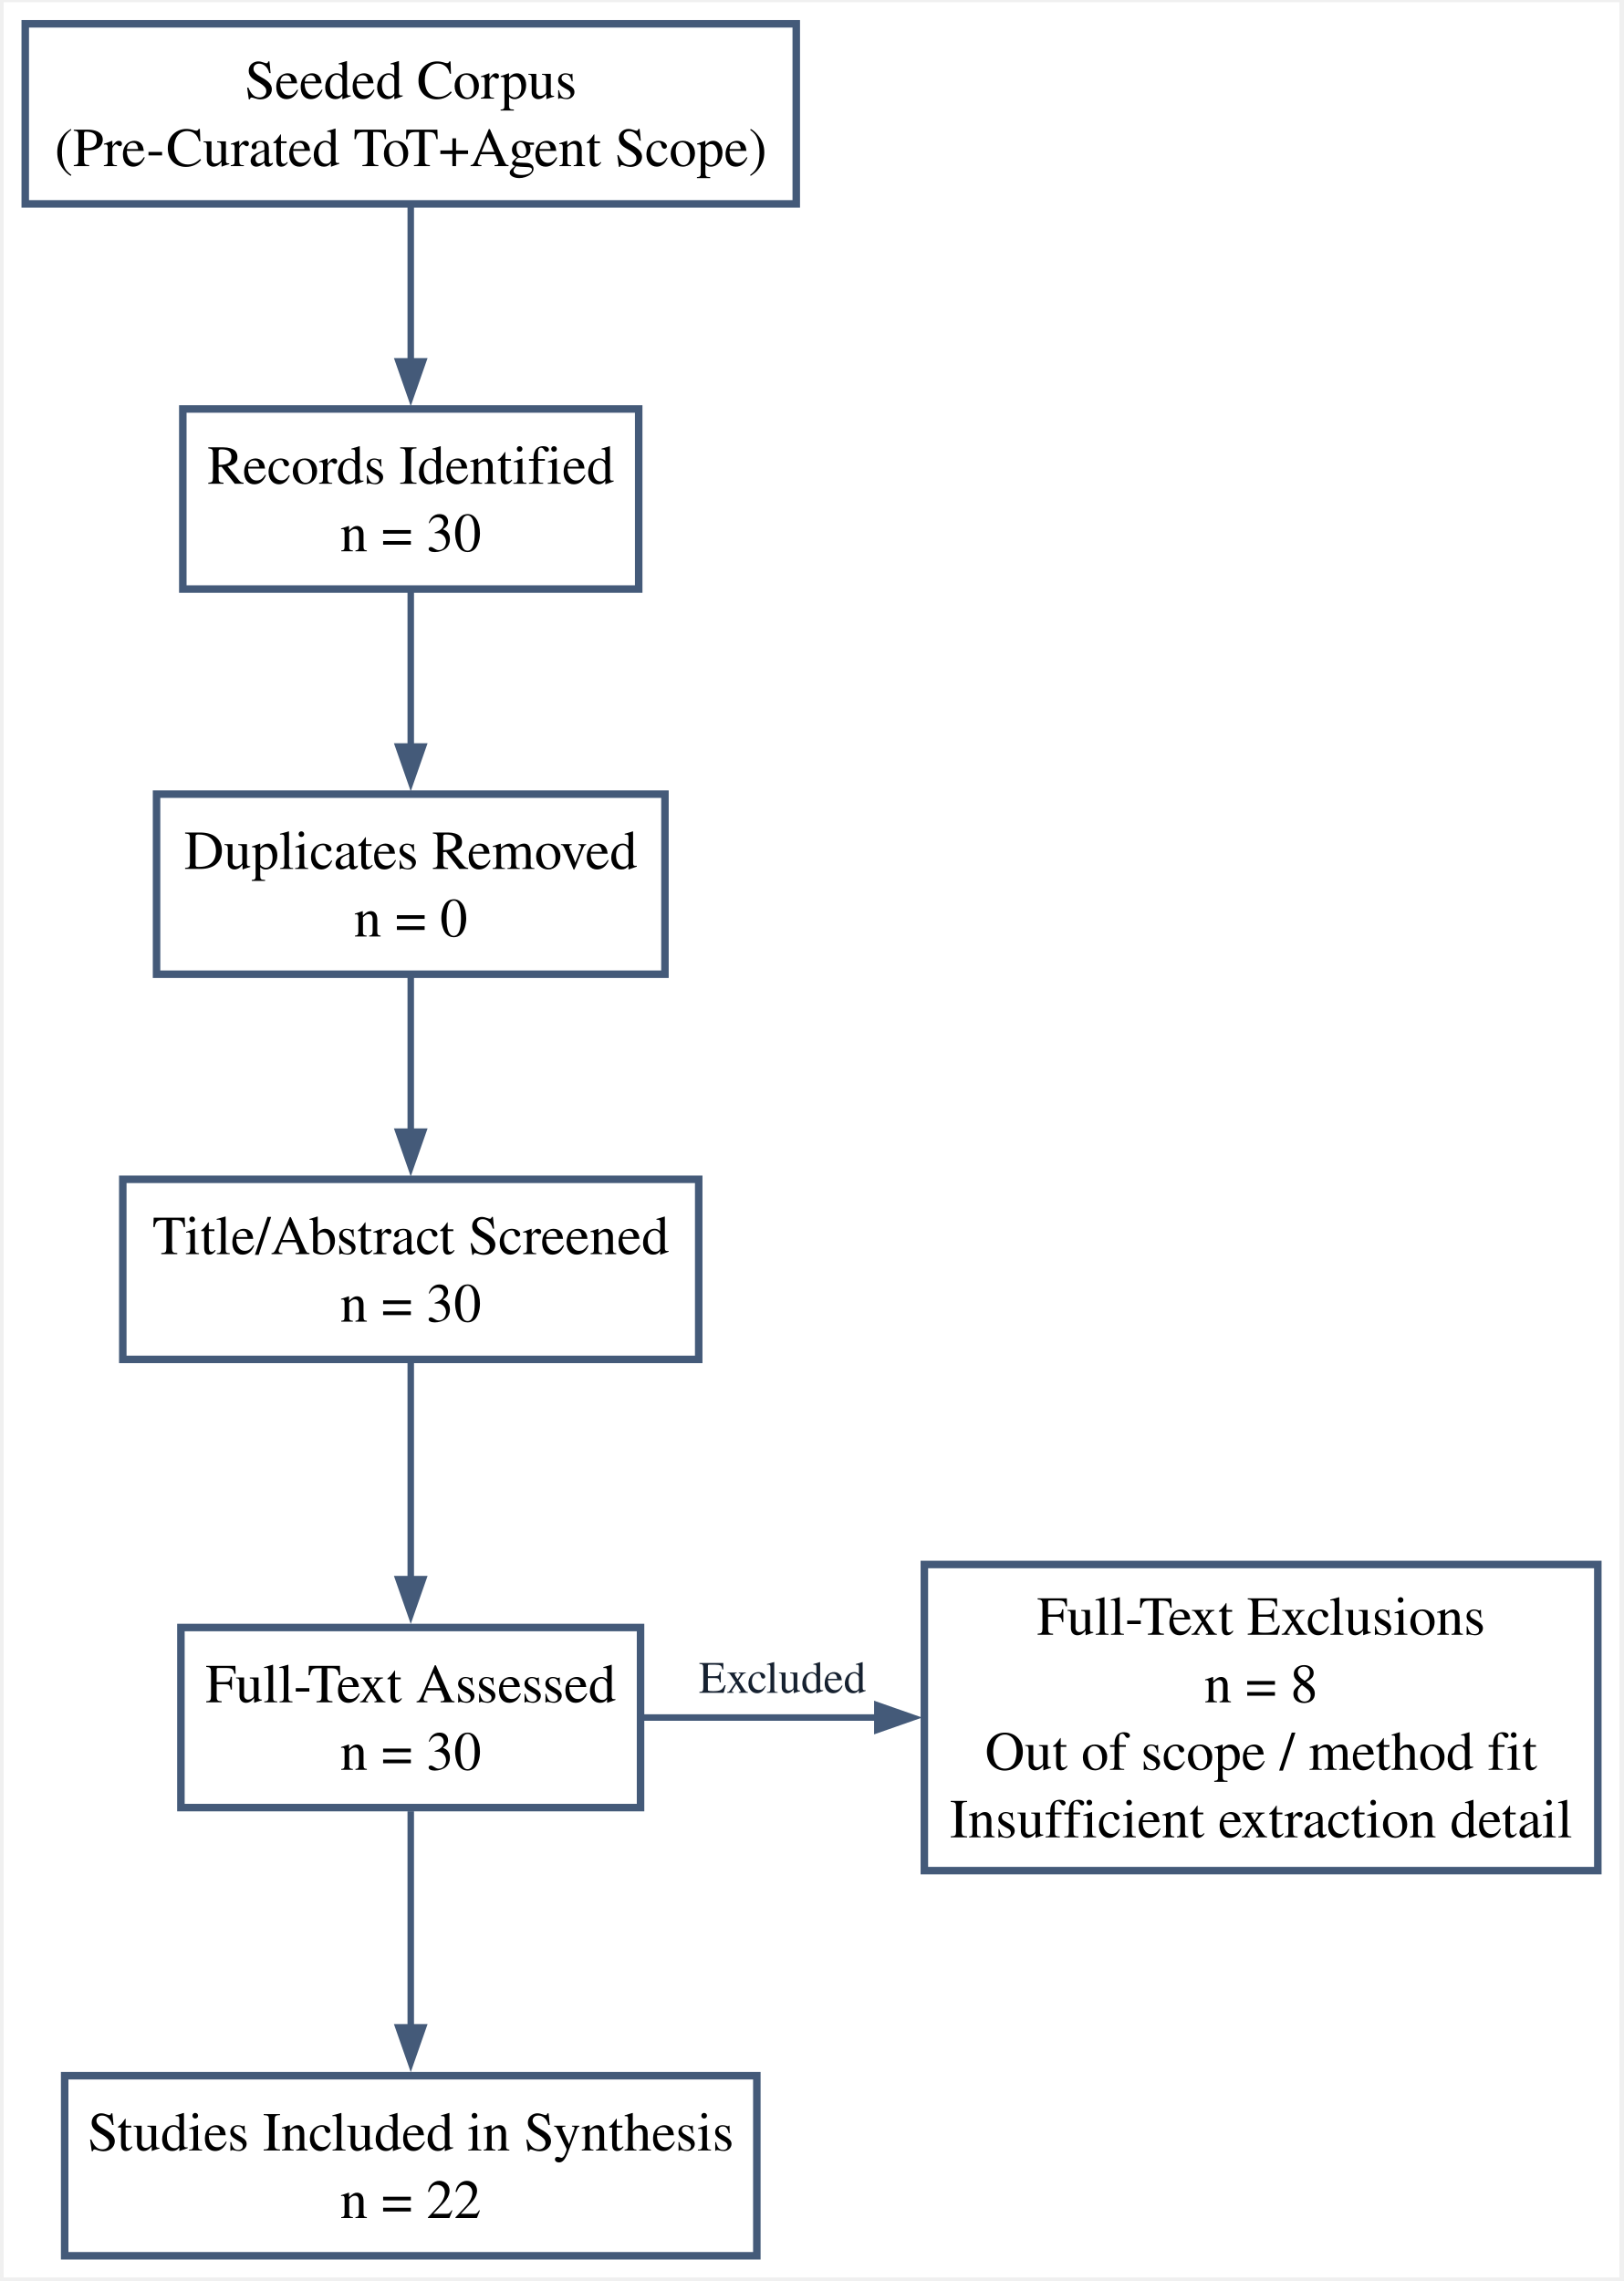
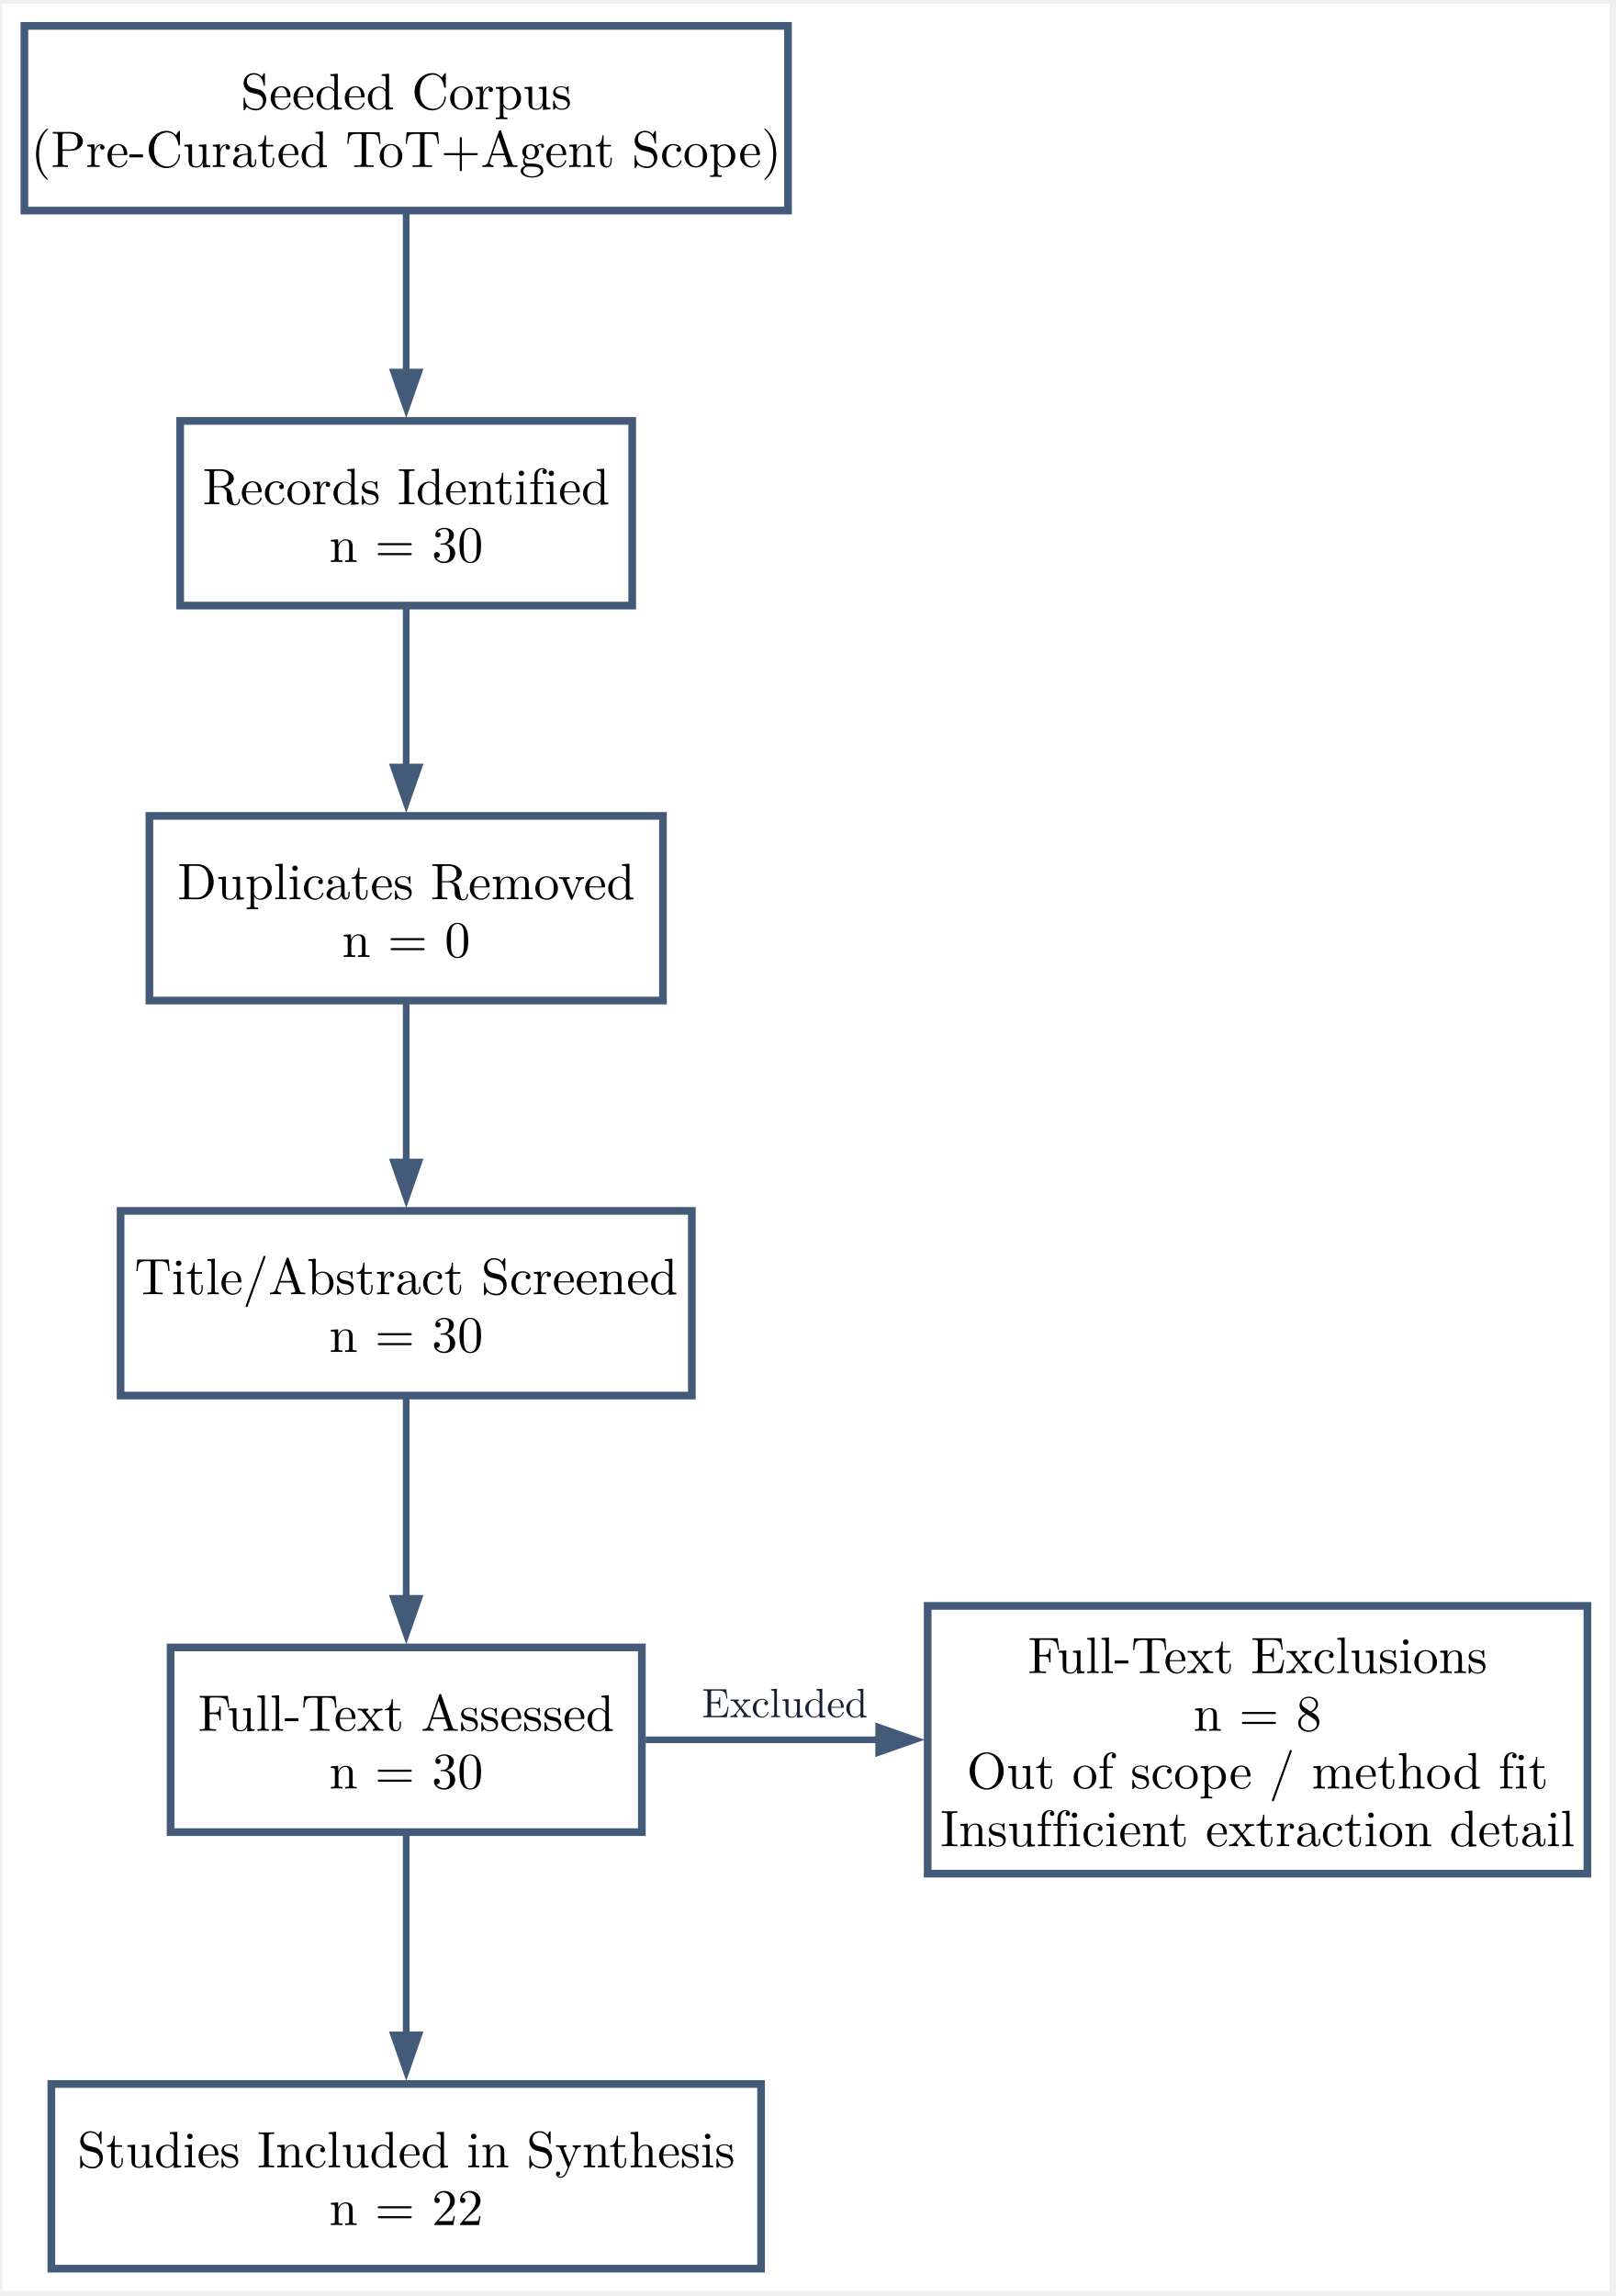
- <svg xmlns="http://www.w3.org/2000/svg" width="326pt" height="458pt" viewBox="1.00 1.00 324.00 456.00">
-   <g id="graph0" class="graph" transform="scale(1 1) rotate(0) translate(5.76 451.96)">
-     <polygon fill="#ffffff" stroke="none" points="-4.32,4.32 -4.32,-450.52 318.71,-450.52 318.71,4.32 -4.32,4.32" />
+ <svg xmlns="http://www.w3.org/2000/svg" width="316pt" height="449pt" viewBox="1.00 1.00 315.00 447.00">
+   <g id="graph0" class="graph" transform="scale(1 1) rotate(0) translate(5.76 442.96)">
+     <polygon fill="#ffffff" stroke="none" points="-4.32,4.32 -4.32,-441.52 309.08,-441.52 309.08,4.32 -4.32,4.32" />
    <g id="node1" class="node">
-       <polygon fill="#ffffff" stroke="#445a79" stroke-width="1.5" points="154.14,-446.2 0,-446.2 0,-410.2 154.14,-410.2 154.14,-446.2" />
-       <text xml:space="preserve" text-anchor="middle" x="77.07" y="-431.25" font-family="Times,serif" font-size="11.00">Seeded Corpus</text>
-       <text xml:space="preserve" text-anchor="middle" x="77.07" y="-417.75" font-family="Times,serif" font-size="11.00">(Pre-Curated ToT+Agent Scope)</text>
+       <polygon fill="#ffffff" stroke="#445a79" stroke-width="1.5" points="148.89,-437.2 0,-437.2 0,-401.2 148.89,-401.2 148.89,-437.2" />
+       <text xml:space="preserve" text-anchor="middle" x="74.44" y="-420.95" font-family="Latin Modern Roman" font-size="10.00">Seeded Corpus</text>
+       <text xml:space="preserve" text-anchor="middle" x="74.44" y="-409.7" font-family="Latin Modern Roman" font-size="10.00">(Pre-Curated ToT+Agent Scope)</text>
    </g>
    <g id="node2" class="node">
-       <polygon fill="#ffffff" stroke="#445a79" stroke-width="1.5" points="122.64,-369.2 31.5,-369.2 31.5,-333.2 122.64,-333.2 122.64,-369.2" />
-       <text xml:space="preserve" text-anchor="middle" x="77.07" y="-354.25" font-family="Times,serif" font-size="11.00">Records Identified</text>
-       <text xml:space="preserve" text-anchor="middle" x="77.07" y="-340.75" font-family="Times,serif" font-size="11.00">n = 30</text>
+       <polygon fill="#ffffff" stroke="#445a79" stroke-width="1.5" points="118.51,-360.2 30.37,-360.2 30.37,-324.2 118.51,-324.2 118.51,-360.2" />
+       <text xml:space="preserve" text-anchor="middle" x="74.44" y="-343.95" font-family="Latin Modern Roman" font-size="10.00">Records Identified</text>
+       <text xml:space="preserve" text-anchor="middle" x="74.44" y="-332.7" font-family="Latin Modern Roman" font-size="10.00">n = 30</text>
    </g>
    <g id="edge1" class="edge">
-       <path fill="none" stroke="#445a79" stroke-width="1.3" d="M77.07,-409.8C77.07,-400.5 77.07,-388.85 77.07,-378.47" />
-       <polygon fill="#445a79" stroke="#445a79" stroke-width="1.3" points="79.52,-378.73 77.07,-371.73 74.62,-378.73 79.52,-378.73" />
+       <path fill="none" stroke="#445a79" stroke-width="1.3" d="M74.44,-400.8C74.44,-391.5 74.44,-379.85 74.44,-369.47" />
+       <polygon fill="#445a79" stroke="#445a79" stroke-width="1.3" points="76.9,-369.73 74.45,-362.73 72,-369.73 76.9,-369.73" />
    </g>
    <g id="node3" class="node">
-       <polygon fill="#ffffff" stroke="#445a79" stroke-width="1.5" points="127.89,-292.2 26.25,-292.2 26.25,-256.2 127.89,-256.2 127.89,-292.2" />
-       <text xml:space="preserve" text-anchor="middle" x="77.07" y="-277.25" font-family="Times,serif" font-size="11.00">Duplicates Removed</text>
-       <text xml:space="preserve" text-anchor="middle" x="77.07" y="-263.75" font-family="Times,serif" font-size="11.00">n = 0</text>
+       <polygon fill="#ffffff" stroke="#445a79" stroke-width="1.5" points="124.51,-283.2 24.37,-283.2 24.37,-247.2 124.51,-247.2 124.51,-283.2" />
+       <text xml:space="preserve" text-anchor="middle" x="74.44" y="-266.95" font-family="Latin Modern Roman" font-size="10.00">Duplicates Removed</text>
+       <text xml:space="preserve" text-anchor="middle" x="74.44" y="-255.7" font-family="Latin Modern Roman" font-size="10.00">n = 0</text>
    </g>
    <g id="edge2" class="edge">
-       <path fill="none" stroke="#445a79" stroke-width="1.3" d="M77.07,-332.8C77.07,-323.5 77.07,-311.85 77.07,-301.47" />
-       <polygon fill="#445a79" stroke="#445a79" stroke-width="1.3" points="79.52,-301.73 77.07,-294.73 74.62,-301.73 79.52,-301.73" />
+       <path fill="none" stroke="#445a79" stroke-width="1.3" d="M74.44,-323.8C74.44,-314.5 74.44,-302.85 74.44,-292.47" />
+       <polygon fill="#445a79" stroke="#445a79" stroke-width="1.3" points="76.9,-292.73 74.45,-285.73 72,-292.73 76.9,-292.73" />
    </g>
    <g id="node4" class="node">
-       <polygon fill="#ffffff" stroke="#445a79" stroke-width="1.5" points="134.64,-215.2 19.5,-215.2 19.5,-179.2 134.64,-179.2 134.64,-215.2" />
-       <text xml:space="preserve" text-anchor="middle" x="77.07" y="-200.25" font-family="Times,serif" font-size="11.00">Title/Abstract Screened</text>
-       <text xml:space="preserve" text-anchor="middle" x="77.07" y="-186.75" font-family="Times,serif" font-size="11.00">n = 30</text>
+       <polygon fill="#ffffff" stroke="#445a79" stroke-width="1.5" points="130.14,-206.2 18.75,-206.2 18.75,-170.2 130.14,-170.2 130.14,-206.2" />
+       <text xml:space="preserve" text-anchor="middle" x="74.44" y="-189.95" font-family="Latin Modern Roman" font-size="10.00">Title/Abstract Screened</text>
+       <text xml:space="preserve" text-anchor="middle" x="74.44" y="-178.7" font-family="Latin Modern Roman" font-size="10.00">n = 30</text>
    </g>
    <g id="edge3" class="edge">
-       <path fill="none" stroke="#445a79" stroke-width="1.3" d="M77.07,-255.8C77.07,-246.5 77.07,-234.85 77.07,-224.47" />
-       <polygon fill="#445a79" stroke="#445a79" stroke-width="1.3" points="79.52,-224.73 77.07,-217.73 74.62,-224.73 79.52,-224.73" />
+       <path fill="none" stroke="#445a79" stroke-width="1.3" d="M74.44,-246.8C74.44,-237.5 74.44,-225.85 74.44,-215.47" />
+       <polygon fill="#445a79" stroke="#445a79" stroke-width="1.3" points="76.9,-215.73 74.45,-208.73 72,-215.73 76.9,-215.73" />
    </g>
    <g id="node5" class="node">
-       <polygon fill="#ffffff" stroke="#445a79" stroke-width="1.5" points="123.01,-125.6 31.12,-125.6 31.12,-89.6 123.01,-89.6 123.01,-125.6" />
-       <text xml:space="preserve" text-anchor="middle" x="77.07" y="-110.65" font-family="Times,serif" font-size="11.00">Full-Text Assessed</text>
-       <text xml:space="preserve" text-anchor="middle" x="77.07" y="-97.15" font-family="Times,serif" font-size="11.00">n = 30</text>
+       <polygon fill="#ffffff" stroke="#445a79" stroke-width="1.5" points="120.39,-121.1 28.5,-121.1 28.5,-85.1 120.39,-85.1 120.39,-121.1" />
+       <text xml:space="preserve" text-anchor="middle" x="74.44" y="-104.85" font-family="Latin Modern Roman" font-size="10.00">Full-Text Assessed</text>
+       <text xml:space="preserve" text-anchor="middle" x="74.44" y="-93.6" font-family="Latin Modern Roman" font-size="10.00">n = 30</text>
    </g>
    <g id="edge4" class="edge">
-       <path fill="none" stroke="#445a79" stroke-width="1.3" d="M77.07,-178.47C77.07,-166.01 77.07,-149.11 77.07,-135.05" />
-       <polygon fill="#445a79" stroke="#445a79" stroke-width="1.3" points="79.52,-135.27 77.07,-128.27 74.62,-135.27 79.52,-135.27" />
+       <path fill="none" stroke="#445a79" stroke-width="1.3" d="M74.44,-169.58C74.44,-158.23 74.44,-143.27 74.44,-130.51" />
+       <polygon fill="#445a79" stroke="#445a79" stroke-width="1.3" points="76.9,-130.67 74.45,-123.67 72,-130.67 76.9,-130.67" />
    </g>
    <g id="node6" class="node">
-       <polygon fill="#ffffff" stroke="#445a79" stroke-width="1.5" points="146.26,-36 7.88,-36 7.88,0 146.26,0 146.26,-36" />
-       <text xml:space="preserve" text-anchor="middle" x="77.07" y="-21.05" font-family="Times,serif" font-size="11.00">Studies Included in Synthesis</text>
-       <text xml:space="preserve" text-anchor="middle" x="77.07" y="-7.55" font-family="Times,serif" font-size="11.00">n = 22</text>
+       <polygon fill="#ffffff" stroke="#445a79" stroke-width="1.5" points="143.64,-36 5.25,-36 5.25,0 143.64,0 143.64,-36" />
+       <text xml:space="preserve" text-anchor="middle" x="74.44" y="-19.75" font-family="Latin Modern Roman" font-size="10.00">Studies Included in Synthesis</text>
+       <text xml:space="preserve" text-anchor="middle" x="74.44" y="-8.5" font-family="Latin Modern Roman" font-size="10.00">n = 22</text>
    </g>
    <g id="edge5" class="edge">
-       <path fill="none" stroke="#445a79" stroke-width="1.3" d="M77.07,-88.87C77.07,-76.41 77.07,-59.51 77.07,-45.45" />
-       <polygon fill="#445a79" stroke="#445a79" stroke-width="1.3" points="79.52,-45.67 77.07,-38.67 74.62,-45.67 79.52,-45.67" />
+       <path fill="none" stroke="#445a79" stroke-width="1.3" d="M74.44,-84.48C74.44,-73.13 74.44,-58.17 74.44,-45.41" />
+       <polygon fill="#445a79" stroke="#445a79" stroke-width="1.3" points="76.9,-45.57 74.45,-38.57 72,-45.57 76.9,-45.57" />
    </g>
    <g id="node7" class="node">
-       <polygon fill="#ffffff" stroke="#445a79" stroke-width="1.5" points="314.39,-138.2 179.75,-138.2 179.75,-77 314.39,-77 314.39,-138.2" />
-       <text xml:space="preserve" text-anchor="middle" x="247.07" y="-124.15" font-family="Times,serif" font-size="11.00">Full-Text Exclusions</text>
-       <text xml:space="preserve" text-anchor="middle" x="247.07" y="-110.65" font-family="Times,serif" font-size="11.00">n = 8</text>
-       <text xml:space="preserve" text-anchor="middle" x="247.07" y="-97.15" font-family="Times,serif" font-size="11.00">Out of scope / method fit</text>
-       <text xml:space="preserve" text-anchor="middle" x="247.07" y="-83.65" font-family="Times,serif" font-size="11.00">Insufficient extraction detail</text>
+       <polygon fill="#ffffff" stroke="#445a79" stroke-width="1.5" points="304.76,-129.2 176.12,-129.2 176.12,-77 304.76,-77 304.76,-129.2" />
+       <text xml:space="preserve" text-anchor="middle" x="240.44" y="-116.1" font-family="Latin Modern Roman" font-size="10.00">Full-Text Exclusions</text>
+       <text xml:space="preserve" text-anchor="middle" x="240.44" y="-104.85" font-family="Latin Modern Roman" font-size="10.00">n = 8</text>
+       <text xml:space="preserve" text-anchor="middle" x="240.44" y="-93.6" font-family="Latin Modern Roman" font-size="10.00">Out of scope / method fit</text>
+       <text xml:space="preserve" text-anchor="middle" x="240.44" y="-82.35" font-family="Latin Modern Roman" font-size="10.00">Insufficient extraction detail</text>
    </g>
    <g id="edge6" class="edge">
-       <path fill="none" stroke="#445a79" stroke-width="1.3" d="M123.52,-107.6C138.04,-107.6 154.46,-107.6 170.47,-107.6" />
-       <polygon fill="#445a79" stroke="#445a79" stroke-width="1.3" points="170.35,-110.05 177.35,-107.6 170.35,-105.15 170.35,-110.05" />
-       <text xml:space="preserve" text-anchor="middle" x="151.38" y="-112.55" font-family="Times,serif" font-size="9.00" fill="#162130">Excluded</text>
+       <path fill="none" stroke="#445a79" stroke-width="1.3" d="M121.13,-103.1C135.37,-103.1 151.38,-103.1 166.95,-103.1" />
+       <polygon fill="#445a79" stroke="#445a79" stroke-width="1.3" points="166.57,-105.55 173.57,-103.1 166.57,-100.65 166.57,-105.55" />
+       <text xml:space="preserve" text-anchor="middle" x="148.26" y="-107.5" font-family="Latin Modern Roman" font-size="8.00" fill="#162130">Excluded</text>
    </g>
  </g>
</svg>
